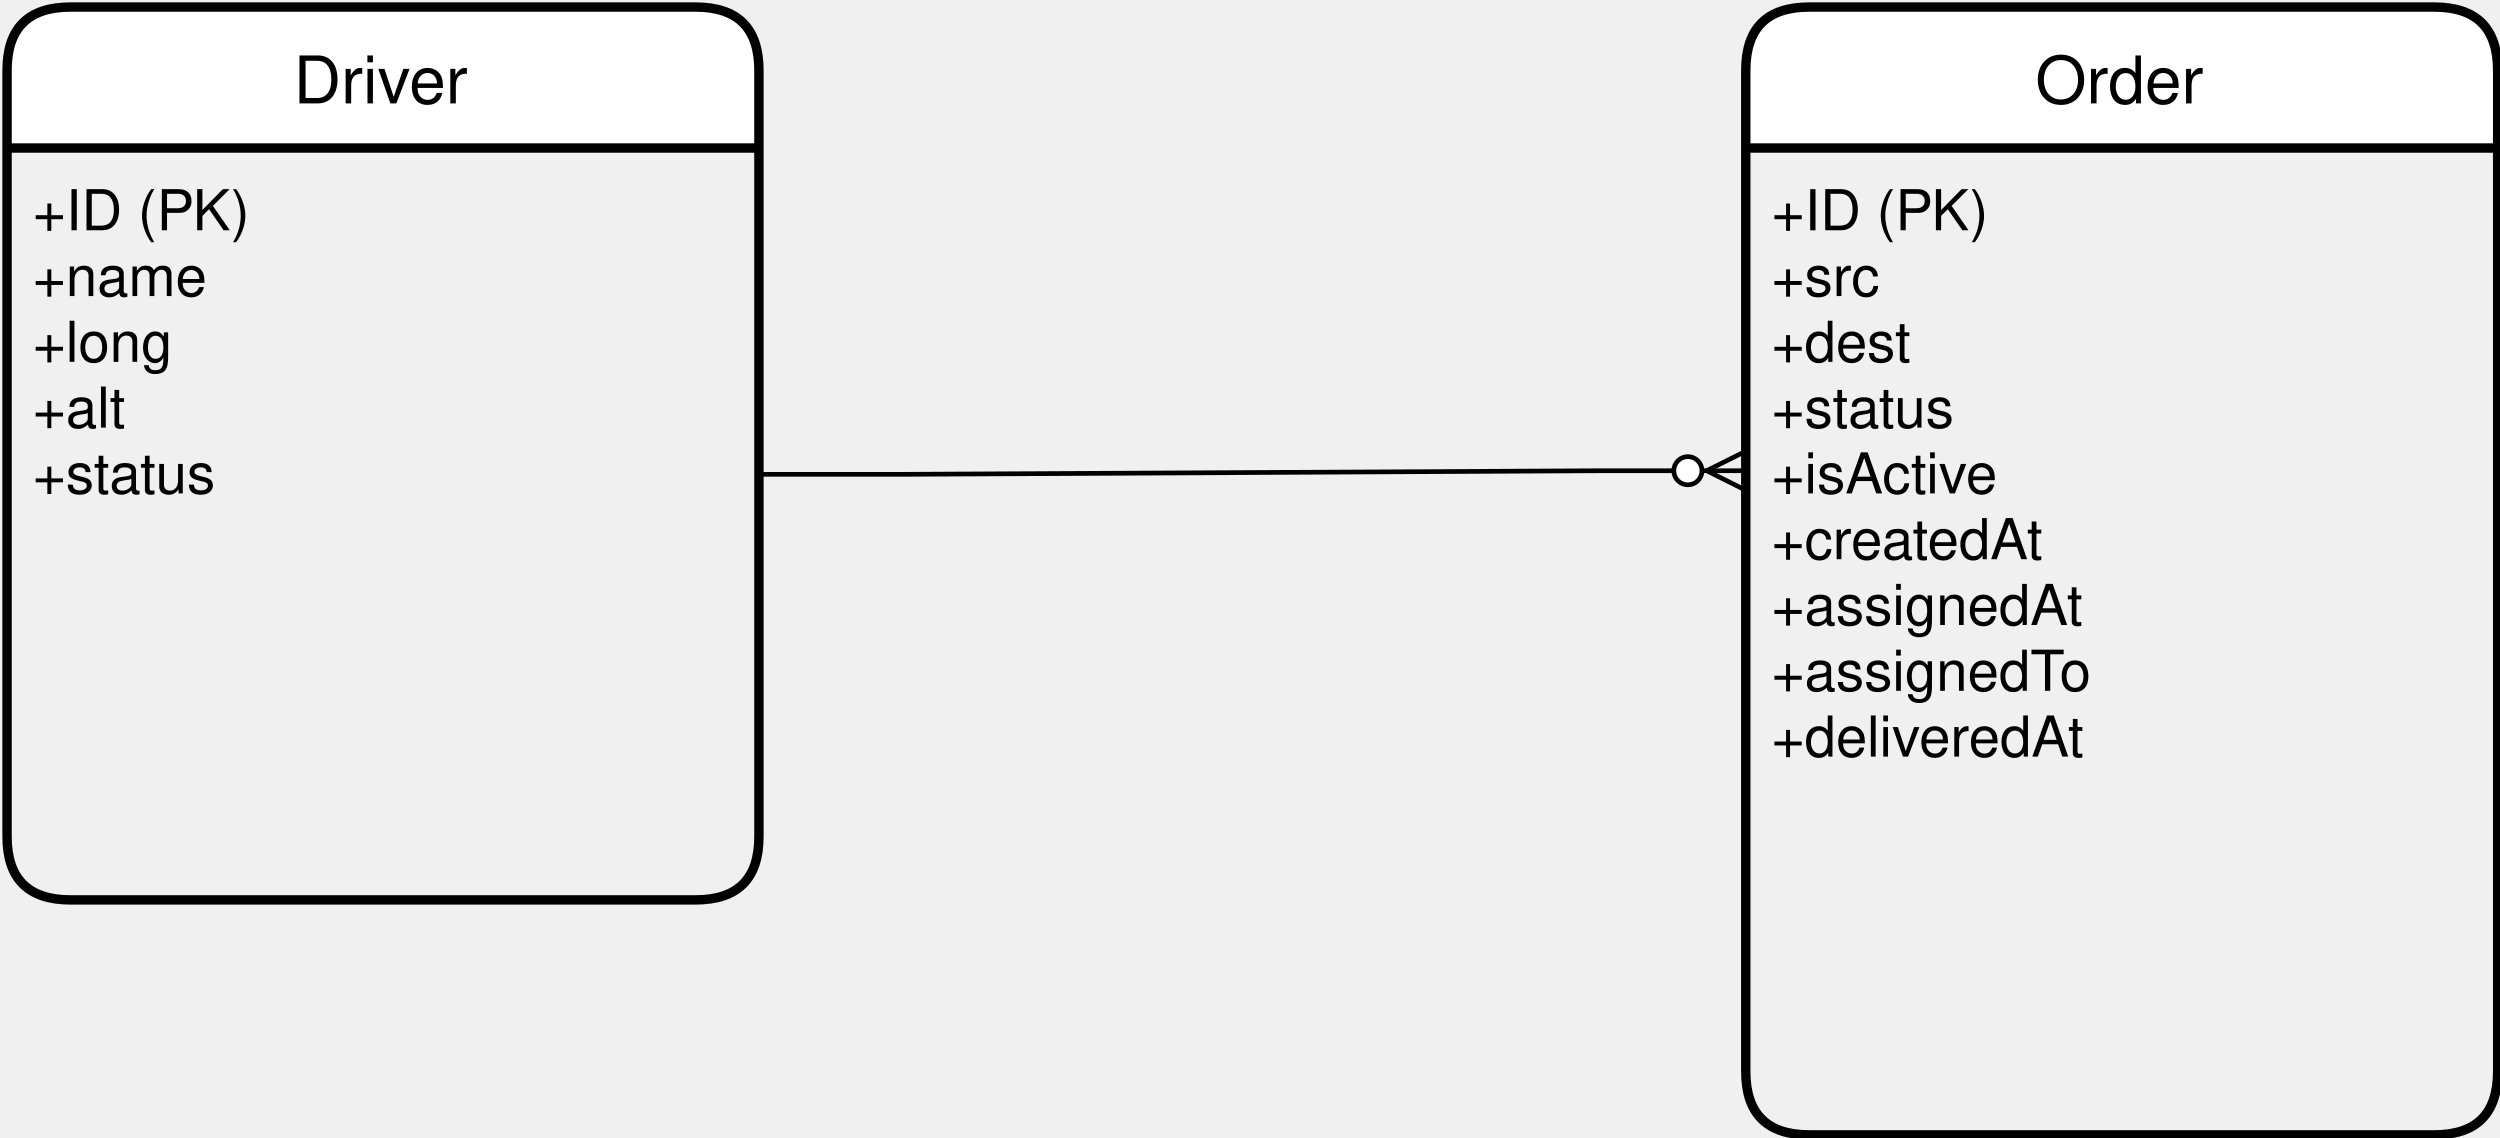
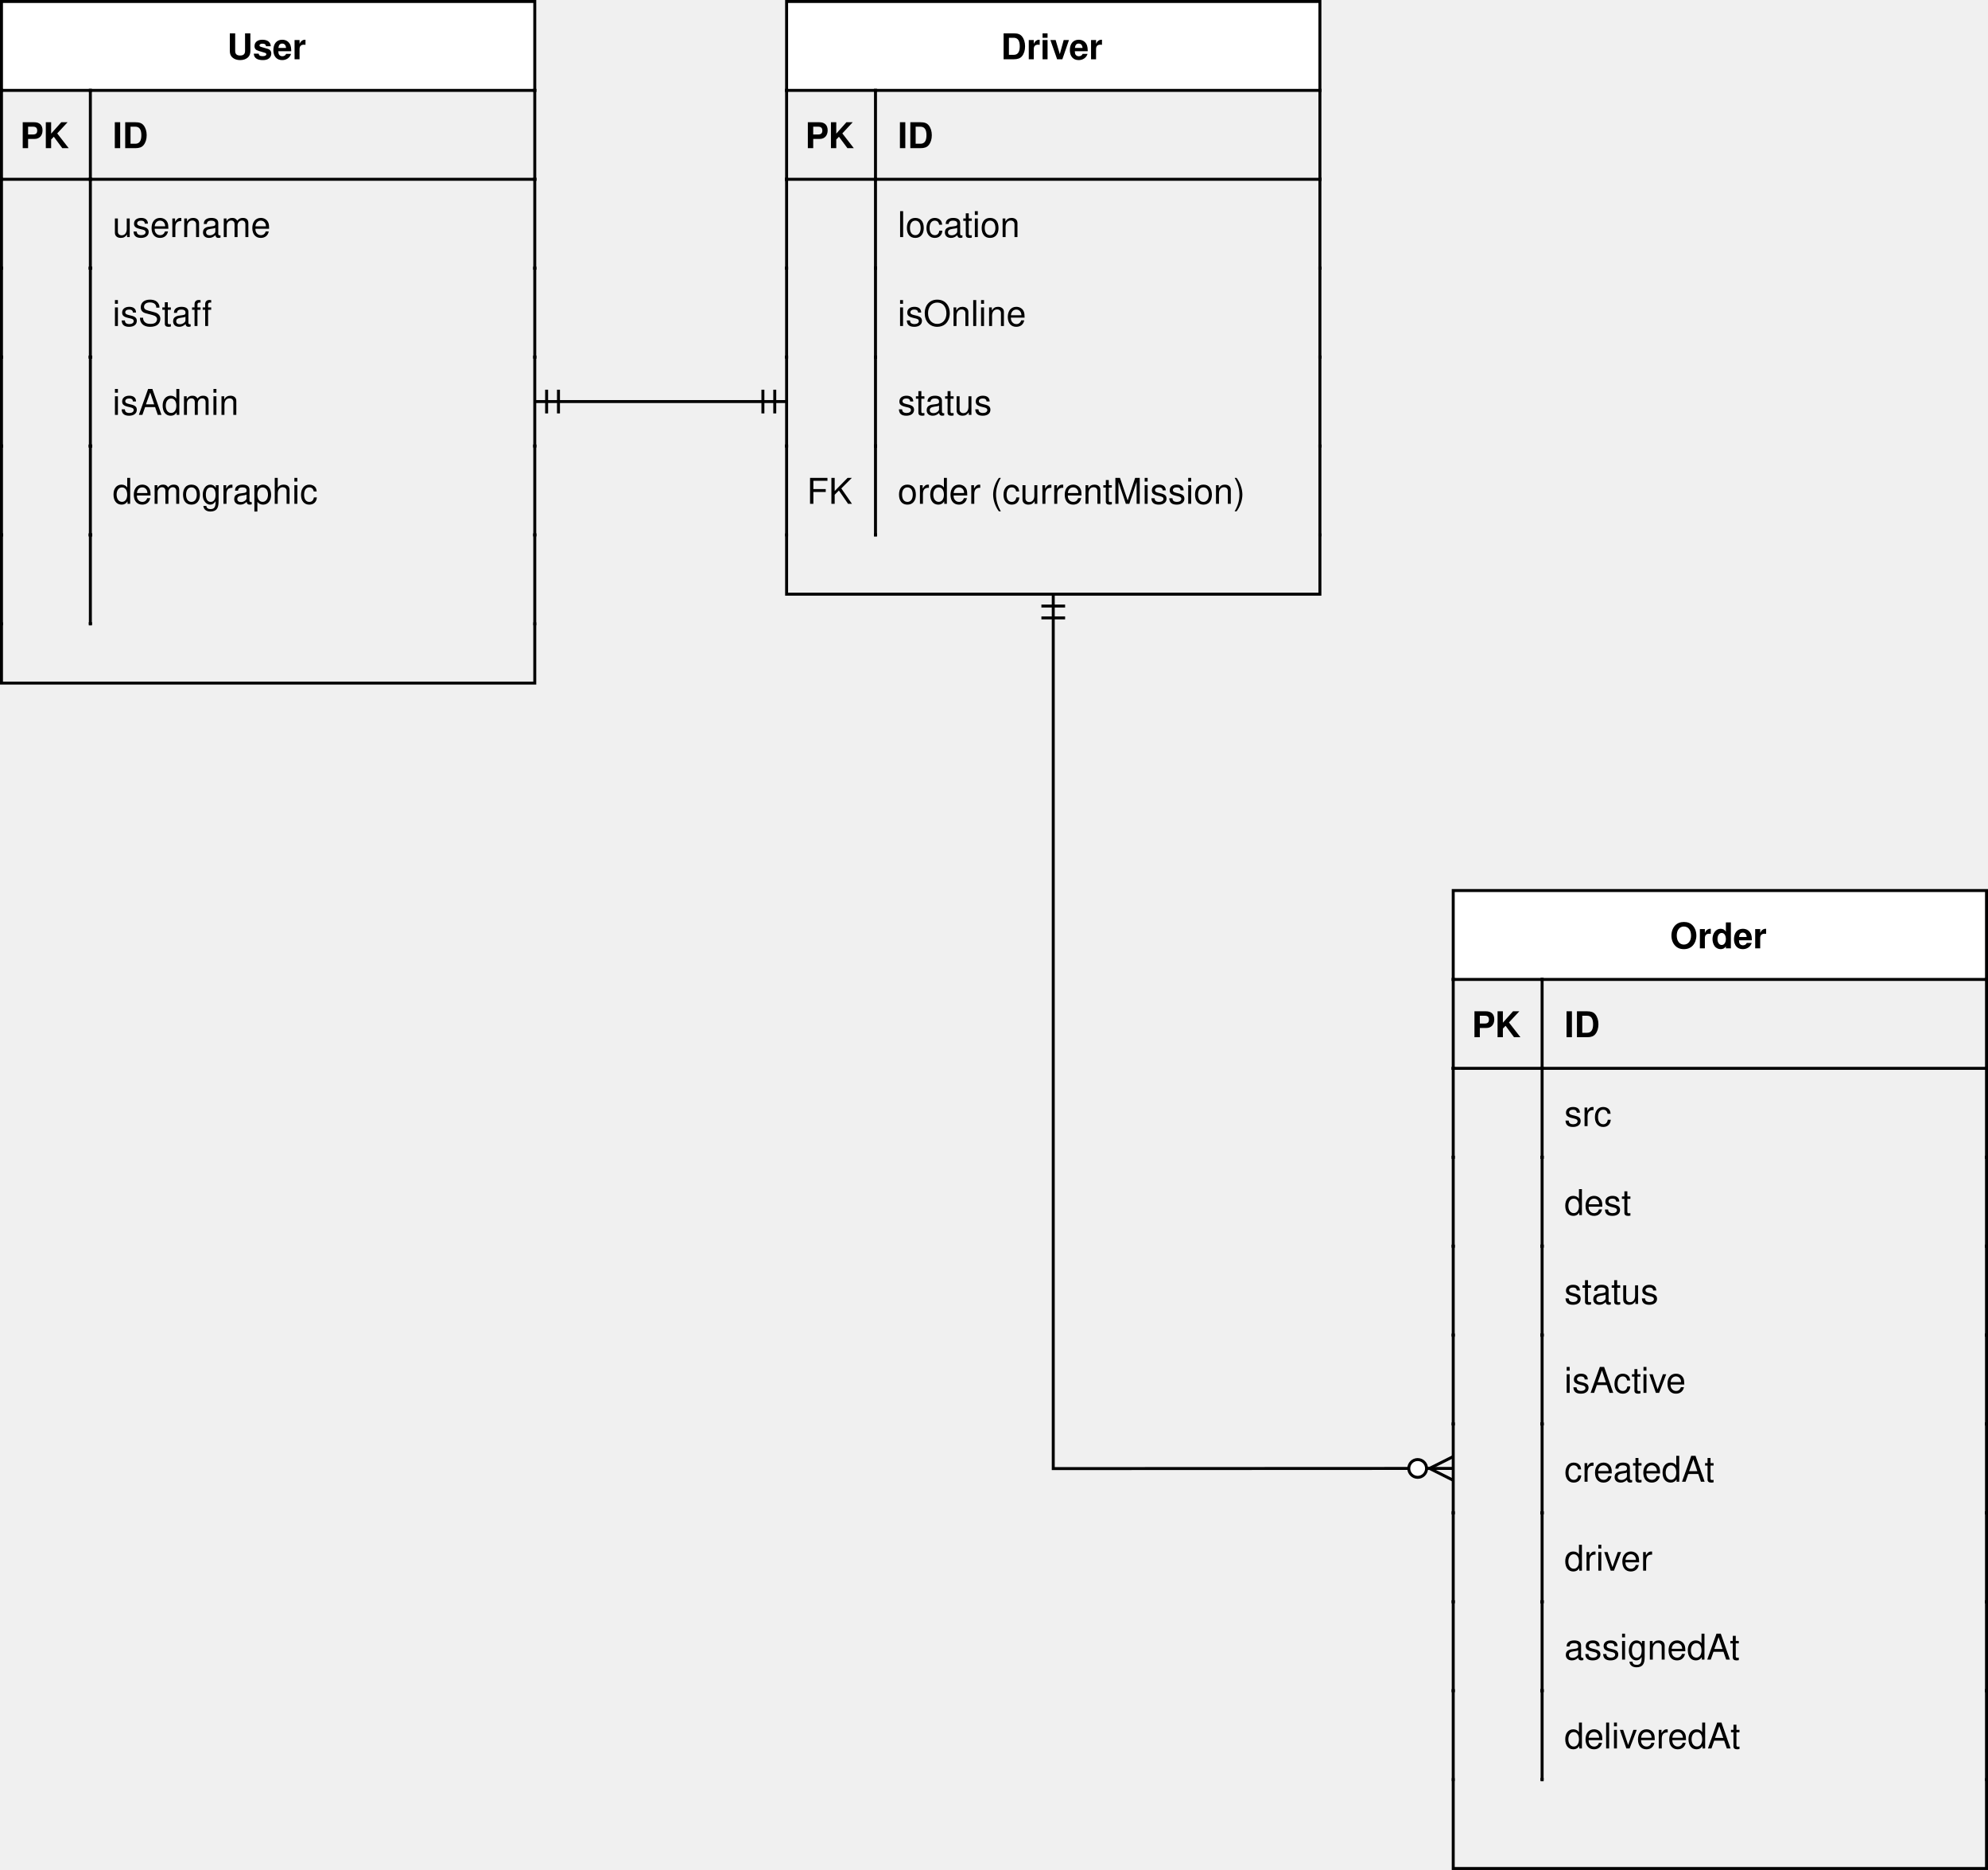
- <svg xmlns="http://www.w3.org/2000/svg" version="1.1" width="532px" height="242px" viewBox="-0.5 -0.5 532 242" content="&lt;mxfile host=&quot;Electron&quot; modified=&quot;2022-08-27T02:52:14.203Z&quot; agent=&quot;5.0 (Windows NT 10.0; Win64; x64) AppleWebKit/537.36 (KHTML, like Gecko) draw.io/19.0.3 Chrome/102.0.5.63 Electron/19.0.3 Safari/537.36&quot; etag=&quot;SdLOx-t2kFdHj13WJECl&quot; version=&quot;19.0.3&quot; type=&quot;device&quot;&gt;&lt;diagram id=&quot;R2lEEEUBdFMjLlhIrx00&quot; name=&quot;Page-1&quot;&gt;7VjbbtswDP0aA9tDCsd2mvYx13VYggVrscujZiu2UFnKJKVJ+vWjbMm27Ka3tdiwDSgQ85ikJPKQouuFk3z/TqBNtuQJpl7gJ3svnHpB0B9EEfxo5FAi0cAvgVSQxCjVwCW5xQa0aluSYOkoKs6pIhsXjDljOFYOhoTgO1dtzam76galuANcxoh20S8kUVmJntlTaPwCkzSzK/d98yZHVtkAMkMJ3zkQ3qs5Z8pscYVFjhhmCt4skbjGwhvMMqX0SUdeMIe/tdY+STlPKUYbIk9ingMcS1CZr1FOqA5zw9HYOILlwpkXTgTnqnzK9xNMda5sGso9zY+8reIgtN9HGEx6N4fFta/YxS78rJbLdDX83jNebhDdmvia2KiDDThOIP5GhKWIOnzCFCnC2ax+M8YsGensgtLs0y0W/IovEYPDj6VCQtXvODPqcwLbC6d9q2JkH+Tu0cw+Jd+KGN9znsCwW2+6YWki8g7zHCtxAIVdzZ2KIVmTNxYUxWFvXPYhw5C0clitseKkIIwpuDAyfky5DS3VrIvySMaqmb62o3PXUT8YuI4ghilWHUfw0Dh4DRXseApTgr+MKuEfxpTIbyX47JlMGbYchYNXY8q3i8+L7YeLq9kyZ+/HEn2R/o9edNZhylRAXESHL3JHcoqKLMcZockCHfhWhxWyHF9baZxxQW6h0SKHBOZqCn1H41JbGm4IvmUJToyRbtXGph9Z2ezFL5wKfl3dKYG2xxL0V5ZbfgUtkFR2K/YS0W8TJLNiPS0gSlIGzzFYw9ktVSEOCu8djnTY2yWhMegNW+3k1KS2SdLTu0h67h/no0OAJ2f7/I6+MH4Pv/6b1Ye3XnDqBWG/LNUxQzl2EcpZ6iKIKheAbKut7JDHxpfitarSN+GUQ6ynrOwda2gULUhuUExYuiisplGLGDrtOkMEBo6RWUDxjc08+l7RRXDYVkOGJFpOPCrR95RON/22kv1HZvv0tbJtx6xGtj+K5H9pv0Bph8PnlXYQvVqy75oOj5W2FLELwFfCkUJuYkSO4uLSdNBYYKRwMmo5QFJC4I/jV7y9BarvndLgH2gfZXX+cvuovvVenlHDlxoi21HPVG5byPH50h0l6x6iE4D3RH21HuD5m8ZPojAy8nTfUJweGgJ83REIj24EJcYgVNpVzz/x/cAipcMwGFqg9lhIh6bU9nnnrPrg3HvvhV1OgQ+W/+8biHuDwO2IwfCZE3Evannqtz09eyQGsf6EL9Xr/7uEs58=&lt;/diagram&gt;&lt;/mxfile&gt;">
-   <defs />
+ <svg xmlns="http://www.w3.org/2000/svg" version="1.1" width="671px" height="631px" viewBox="-0.5 -0.5 671 631" content="&lt;mxfile host=&quot;Electron&quot; modified=&quot;2022-08-28T02:35:19.598Z&quot; agent=&quot;5.0 (Windows NT 10.0; Win64; x64) AppleWebKit/537.36 (KHTML, like Gecko) draw.io/19.0.3 Chrome/102.0.5.63 Electron/19.0.3 Safari/537.36&quot; etag=&quot;SYCkyQAQ1Tc17FhnDxTc&quot; version=&quot;19.0.3&quot; type=&quot;device&quot;&gt;&lt;diagram id=&quot;R2lEEEUBdFMjLlhIrx00&quot; name=&quot;Page-1&quot;&gt;7V1Rc9o4EP41zNw9NAM2BucxkKTtXHJNk960feqoWICuwmJkkUB/fSVbwgaZ1KZgg6UZZmKtZVne/fytvNIqLXc4W76lYD69JwHELacdLFvudctxOm2nw/8IySqR9HpOIphQFMhKqeAJ/YTqSildoABGGxUZIZih+aZwRMIQjtiGDFBKXjarjQnevOscTKAmeBoBrEs/o4BNE6nvtVP5O4gmU3XnTluemQFVWQqiKQjIy4YILtktCZns4gOkMxDCkPEz94D+gLTl3UwZE0961XJu+W8sal9MCJlgCOYouhiRGRePIl7ldgxmCAs1ZxoayIb47dybljukhLDkaLYcQixspcyQ9Ol2x9m1Hqhot8AFg3cfp+1v9OPdZ/bvCr4fPjnP3TeebOYZ4IVU8H9R0j2uILZSWue6motDBr4L0SBigDIJDrfNBdzcDKCQX+ped+IyxmAeobh6IpkiHNyBFVkw1ZAqDcZoCYPHBBuiLofJHW9MFEXjQstPsjPiNMBoEvLjEX90cccBhRHvyx2ImKyhK0c9KKQMLjMiqay3kMwgoyteRZ7tS0yo90QWX1LQdXwpm2YA57hSCCSKJuuWU+PwA2mfMrZyNFu9bqdHge7BlFD0U1gHS21mbReXX9AMc3i+gyDYEg1ITBOxDRDGQ4KJMHBIQqjZWFQKKJl/AnQCmRTMCZKvkzfgP66aYfvCa3m8r0Ne7qRl/hPVKRuSMGKUY0m0AblJX6Aw64CRuWwUw7Fqn0rFi+PvhDH+9u0CwOv4/z0sJA7cgjg4HgxcDQYP/+wEAtcAQwA/cioG4QQnZouZGaRmy7FtrrbXGt5W/fYLSrg+xzgm1ykKAhiWsIhT2CIZE7glLSAbS9VSujWAOfWEgPF3ZBEGkWbWdT//wNJdzdLvr2u2tKLepO4gmoMRCid3yZW9LSh4lUFhufvl9A4KjULNVYENzzqDQs6gfUxnUHRQcDxn0CsOg2oIAgZItfennsArbI7Ge4K+ZuZFJG46g6fuD6oBgHn871v+r5//L2vn/8sG879f2BxN5381zsiYGUVPDIzHTab/4vY3jv57etzO0n/l9N9x6uZ/FbxvIv/3ituj8fyvx/xQdBXMUNhg/i9hf+P4v68PCCz/V8//Xt383y8xDjg3/l9j3PJ/X3fzAZyRiZjiR6MG+4ASGDDOB/T0oKD1AdX7AL9uH9ArEQo8Nx+wxrj1Ab2TC/UddfBf3PDGEX9fn/u9pujZLtuK7eFK7ZRdt9U+2hi9xByt0X66xLqtfvGpwVNZt9XXh2tNWre1Rrn11H19QGbUuq0SUDDPd5cYxRntDEp8tJV3BrWv21I3O53B/AHjdpeFzdF0T+Dr4VlMRoAh0uSJmxIAMI7/fT2Sa/m/cv6vfd2Wr0/oNob/1xC3/O/rGRwo+hBiFDZ53W4JAJjH/zZv4wT4v/6FW36DEzd8m7ixVoUe9ONvLltETaZ/m7axWzc2beMU6L/2dVu+Hga8rXsy4IAOwGZuKFWoL82MoQkNxFRt+6/RggpF3qMoQiT8u8kuwaZy7EZIgS8CGEygmpzhmkZs9QhxHEa8Sc8kUziJT+g4wmuwGZYvMwyDK7H5Di/ePM5AGHyIERK7kbwTVDwuVK4ELhH7olrix1+F/MKTpetlptq18jW8m3T1JVvIXCWK6WVxSV2nI0rGUCOyoCP4iiLVenGmnNfvBihCq0XJab2NUBYtayGNrfEMNzr8CiQfhEtNwe4oKEr/tN57RjWRPLu8KoWg1pC71VBnu6FEN1pDe2D59lP0dXnZ/+78/yP0pw/fXujj9I0e7v6QkN1rQ5zWuaxL0dgrB6c7Cc3rbZrGLTwHdYhBSK61bCi67LqU3yBg9ztxEstScrt31rsJ7WMPp/ED0dzHbvZeQgcEQpMHoLl6sBHpsiGJw7uBKhek5HbvfMPR+xjDM9MH5ASj6Rlnjx3Q8saRvo1D10/6Va5Cye3eyWUUHZX0fTNJX23cvZE7HDGzaH+H7Y2j/Y7dN6h+3q909Ul+/0qE/hrA/J3mTz7mP7ce3Dv31SeHNL957K8HAS37V87+VS4+ye9fiYhfE9i/ayj76zE9FF2N4nlqs/h/BwDM43+7Y9AJ8H+VGwbl9+98Nwzayxx9Q/lfD++NKOS3DK4Mi/7sQoBxDsC1Yf/6HcD6XynWt+bHrMC/a2jkv5sT+X99n7BGsv8u8xvH/l0b/D8B9u/Wzf5ds4L/XUOD/109+A+iiDOveeP/XRAwzwPYCYAT8AD92j2AWRMAXUMnALr6BEAAsfgAMNAF2DkAqYgCIaBsuimn0ymZkBDgfVJNf0JKPpF7EK6U1yiQbbpn5qjKUk0zU7+20pzV/CzV5NG3EkH3Sz9V2xBk00/3jUcfNdvUU/5HpaA5Wygsmm3a3UppPFy2KS9SQli2uvhXJ/eE8xcX/gI=&lt;/diagram&gt;&lt;/mxfile&gt;">
+   <defs>
+     <clipPath id="mx-clip-0-30-30-30-0">
+       <rect x="0" y="30" width="30" height="30" />
+     </clipPath>
+     <clipPath id="mx-clip-36-30-144-30-0">
+       <rect x="36" y="30" width="144" height="30" />
+     </clipPath>
+     <clipPath id="mx-clip-36-60-144-30-0">
+       <rect x="36" y="60" width="144" height="30" />
+     </clipPath>
+     <clipPath id="mx-clip-36-90-144-30-0">
+       <rect x="36" y="90" width="144" height="30" />
+     </clipPath>
+     <clipPath id="mx-clip-36-120-144-30-0">
+       <rect x="36" y="120" width="144" height="30" />
+     </clipPath>
+     <clipPath id="mx-clip-36-150-144-30-0">
+       <rect x="36" y="150" width="144" height="30" />
+     </clipPath>
+     <clipPath id="mx-clip-265-30-30-30-0">
+       <rect x="265" y="30" width="30" height="30" />
+     </clipPath>
+     <clipPath id="mx-clip-301-30-144-30-0">
+       <rect x="301" y="30" width="144" height="30" />
+     </clipPath>
+     <clipPath id="mx-clip-301-60-144-30-0">
+       <rect x="301" y="60" width="144" height="30" />
+     </clipPath>
+     <clipPath id="mx-clip-301-90-144-30-0">
+       <rect x="301" y="90" width="144" height="30" />
+     </clipPath>
+     <clipPath id="mx-clip-301-120-144-30-0">
+       <rect x="301" y="120" width="144" height="30" />
+     </clipPath>
+     <clipPath id="mx-clip-265-150-30-30-0">
+       <rect x="265" y="150" width="30" height="30" />
+     </clipPath>
+     <clipPath id="mx-clip-301-150-144-30-0">
+       <rect x="301" y="150" width="144" height="30" />
+     </clipPath>
+     <clipPath id="mx-clip-490-330-30-30-0">
+       <rect x="490" y="330" width="30" height="30" />
+     </clipPath>
+     <clipPath id="mx-clip-526-330-144-30-0">
+       <rect x="526" y="330" width="144" height="30" />
+     </clipPath>
+     <clipPath id="mx-clip-526-360-144-30-0">
+       <rect x="526" y="360" width="144" height="30" />
+     </clipPath>
+     <clipPath id="mx-clip-526-390-144-30-0">
+       <rect x="526" y="390" width="144" height="30" />
+     </clipPath>
+     <clipPath id="mx-clip-526-420-144-30-0">
+       <rect x="526" y="420" width="144" height="30" />
+     </clipPath>
+     <clipPath id="mx-clip-526-450-144-30-0">
+       <rect x="526" y="450" width="144" height="30" />
+     </clipPath>
+     <clipPath id="mx-clip-526-480-144-30-0">
+       <rect x="526" y="480" width="144" height="30" />
+     </clipPath>
+     <clipPath id="mx-clip-526-510-144-30-0">
+       <rect x="526" y="510" width="144" height="30" />
+     </clipPath>
+     <clipPath id="mx-clip-526-540-144-30-0">
+       <rect x="526" y="540" width="144" height="30" />
+     </clipPath>
+     <clipPath id="mx-clip-526-570-144-30-0">
+       <rect x="526" y="570" width="144" height="30" />
+     </clipPath>
+   </defs>
  <g>
-     <path d="M 161 31 L 161 14.5 Q 161 1 147.5 1 L 14.5 1 Q 1 1 1 14.5 L 1 31" fill="rgb(255, 255, 255)" stroke="rgb(0, 0, 0)" stroke-width="2" stroke-miterlimit="10" pointer-events="all" />
-     <path d="M 1 31 L 1 177.5 Q 1 191 14.5 191 L 147.5 191 Q 161 191 161 177.5 L 161 31" fill="none" stroke="rgb(0, 0, 0)" stroke-width="2" stroke-miterlimit="10" pointer-events="none" />
-     <path d="M 1 31 L 161 31" fill="none" stroke="rgb(0, 0, 0)" stroke-width="2" stroke-miterlimit="10" pointer-events="none" />
-     <g fill="rgb(0, 0, 0)" font-family="Helvetica" pointer-events="none" text-anchor="middle" font-size="14px">
-       <text x="80.5" y="21.5">Driver</text>
-     </g>
-     <g fill="rgb(0, 0, 0)" font-family="Helvetica" pointer-events="none" font-size="12px">
-       <text x="6.5" y="48.5">+ID (PK)</text>
-       <text x="6.5" y="62.5">+name</text>
-       <text x="6.5" y="76.5">+long</text>
-       <text x="6.5" y="90.5">+alt</text>
-       <text x="6.5" y="104.5">+status</text>
-     </g>
-     <path d="M 531 31 L 531 14.5 Q 531 1 517.5 1 L 384.5 1 Q 371 1 371 14.5 L 371 31" fill="rgb(255, 255, 255)" stroke="rgb(0, 0, 0)" stroke-width="2" stroke-miterlimit="10" pointer-events="none" />
-     <path d="M 371 31 L 371 227.5 Q 371 241 384.5 241 L 517.5 241 Q 531 241 531 227.5 L 531 31" fill="none" stroke="rgb(0, 0, 0)" stroke-width="2" stroke-miterlimit="10" pointer-events="none" />
-     <path d="M 371 31 L 531 31" fill="none" stroke="rgb(0, 0, 0)" stroke-width="2" stroke-miterlimit="10" pointer-events="none" />
-     <g fill="rgb(0, 0, 0)" font-family="Helvetica" pointer-events="none" text-anchor="middle" font-size="14px">
-       <text x="450.5" y="21.5">Order</text>
-     </g>
-     <g fill="rgb(0, 0, 0)" font-family="Helvetica" pointer-events="none" font-size="12px">
-       <text x="376.5" y="48.5">+ID (PK)</text>
-       <text x="376.5" y="62.5">+src</text>
-       <text x="376.5" y="76.5">+dest</text>
-       <text x="376.5" y="90.5">+status</text>
-       <text x="376.5" y="104.5">+isActive</text>
-       <text x="376.5" y="118.5">+createdAt</text>
-       <text x="376.5" y="132.5">+assignedAt</text>
-       <text x="376.5" y="146.5">+assignedTo</text>
-       <text x="376.5" y="160.5">+deliveredAt</text>
-     </g>
-     <path d="M 161 100.44 L 191 100.44 L 340.68 99.67 L 370.68 99.67" fill="none" stroke="rgb(0, 0, 0)" stroke-miterlimit="10" pointer-events="none" />
-     <ellipse cx="358.68" cy="99.67" rx="3" ry="3" fill="#ffffff" stroke="rgb(0, 0, 0)" pointer-events="none" />
-     <path d="M 370.68 95.67 L 362.68 99.67 L 370.68 103.67" fill="none" stroke="rgb(0, 0, 0)" stroke-miterlimit="10" pointer-events="none" />
+     <path d="M 0 30 L 0 0 L 180 0 L 180 30" fill="rgb(255, 255, 255)" stroke="rgb(0, 0, 0)" stroke-miterlimit="10" pointer-events="all" />
+     <path d="M 0 30 L 0 230 L 180 230 L 180 30" fill="none" stroke="rgb(0, 0, 0)" stroke-miterlimit="10" pointer-events="none" />
+     <path d="M 0 30 L 180 30" fill="none" stroke="rgb(0, 0, 0)" stroke-miterlimit="10" pointer-events="none" />
+     <path d="M 30 30 L 30 60 L 30 90 L 30 120 L 30 150 L 30 180 L 30 210" fill="none" stroke="rgb(0, 0, 0)" stroke-miterlimit="10" pointer-events="none" />
+     <g fill="rgb(0, 0, 0)" font-family="Helvetica" font-weight="bold" pointer-events="none" text-anchor="middle" font-size="12px">
+       <text x="89.5" y="19.5">User</text>
+     </g>
+     <path d="M 0 30 M 180 30 M 180 60 L 0 60" fill="none" stroke="rgb(0, 0, 0)" stroke-linecap="square" stroke-miterlimit="10" pointer-events="none" />
+     <path d="M 0 30 M 30 30 M 30 60 M 0 60" fill="none" stroke="rgb(0, 0, 0)" stroke-linecap="square" stroke-miterlimit="10" pointer-events="none" />
+     <g fill="rgb(0, 0, 0)" font-family="Helvetica" font-weight="bold" pointer-events="none" clip-path="url(#mx-clip-0-30-30-30-0)" text-anchor="middle" font-size="12px">
+       <text x="14.5" y="49.5">PK</text>
+     </g>
+     <path d="M 30 30 M 180 30 M 180 60 M 30 60" fill="none" stroke="rgb(0, 0, 0)" stroke-linecap="square" stroke-miterlimit="10" pointer-events="none" />
+     <g fill="rgb(0, 0, 0)" font-family="Helvetica" font-weight="bold" text-decoration="underline" pointer-events="none" clip-path="url(#mx-clip-36-30-144-30-0)" font-size="12px">
+       <text x="37.5" y="49.5">ID</text>
+     </g>
+     <path d="M 0 60 M 30 60 M 30 90 M 0 90" fill="none" stroke="rgb(0, 0, 0)" stroke-linecap="square" stroke-miterlimit="10" pointer-events="none" />
+     <path d="M 30 60 M 180 60 M 180 90 M 30 90" fill="none" stroke="rgb(0, 0, 0)" stroke-linecap="square" stroke-miterlimit="10" pointer-events="none" />
+     <g fill="rgb(0, 0, 0)" font-family="Helvetica" pointer-events="none" clip-path="url(#mx-clip-36-60-144-30-0)" font-size="12px">
+       <text x="37.5" y="79.5">username</text>
+     </g>
+     <path d="M 0 90 M 30 90 M 30 120 M 0 120" fill="none" stroke="rgb(0, 0, 0)" stroke-linecap="square" stroke-miterlimit="10" pointer-events="none" />
+     <path d="M 30 90 M 180 90 M 180 120 M 30 120" fill="none" stroke="rgb(0, 0, 0)" stroke-linecap="square" stroke-miterlimit="10" pointer-events="none" />
+     <g fill="rgb(0, 0, 0)" font-family="Helvetica" pointer-events="none" clip-path="url(#mx-clip-36-90-144-30-0)" font-size="12px">
+       <text x="37.5" y="109.5">isStaff</text>
+     </g>
+     <path d="M 0 120 M 30 120 M 30 150 M 0 150" fill="none" stroke="rgb(0, 0, 0)" stroke-linecap="square" stroke-miterlimit="10" pointer-events="none" />
+     <path d="M 30 120 M 180 120 M 180 150 M 30 150" fill="none" stroke="rgb(0, 0, 0)" stroke-linecap="square" stroke-miterlimit="10" pointer-events="none" />
+     <g fill="rgb(0, 0, 0)" font-family="Helvetica" pointer-events="none" clip-path="url(#mx-clip-36-120-144-30-0)" font-size="12px">
+       <text x="37.5" y="139.5">isAdmin</text>
+     </g>
+     <path d="M 0 150 M 30 150 M 30 180 M 0 180" fill="none" stroke="rgb(0, 0, 0)" stroke-linecap="square" stroke-miterlimit="10" pointer-events="none" />
+     <path d="M 30 150 M 180 150 M 180 180 M 30 180" fill="none" stroke="rgb(0, 0, 0)" stroke-linecap="square" stroke-miterlimit="10" pointer-events="none" />
+     <g fill="rgb(0, 0, 0)" font-family="Helvetica" pointer-events="none" clip-path="url(#mx-clip-36-150-144-30-0)" font-size="12px">
+       <text x="37.5" y="169.5">demographic</text>
+     </g>
+     <path d="M 0 180 M 30 180 M 30 210 M 0 210" fill="none" stroke="rgb(0, 0, 0)" stroke-linecap="square" stroke-miterlimit="10" pointer-events="none" />
+     <path d="M 30 180 M 180 180 M 180 210 M 30 210" fill="none" stroke="rgb(0, 0, 0)" stroke-linecap="square" stroke-miterlimit="10" pointer-events="none" />
+     <path d="M 265 30 L 265 0 L 445 0 L 445 30" fill="rgb(255, 255, 255)" stroke="rgb(0, 0, 0)" stroke-miterlimit="10" pointer-events="none" />
+     <path d="M 265 30 L 265 200 L 445 200 L 445 30" fill="none" stroke="rgb(0, 0, 0)" stroke-miterlimit="10" pointer-events="none" />
+     <path d="M 265 30 L 445 30" fill="none" stroke="rgb(0, 0, 0)" stroke-miterlimit="10" pointer-events="none" />
+     <path d="M 295 30 L 295 60 L 295 90 L 295 120 L 295 150 L 295 180" fill="none" stroke="rgb(0, 0, 0)" stroke-miterlimit="10" pointer-events="none" />
+     <g fill="rgb(0, 0, 0)" font-family="Helvetica" font-weight="bold" pointer-events="none" text-anchor="middle" font-size="12px">
+       <text x="354.5" y="19.5">Driver</text>
+     </g>
+     <path d="M 265 30 M 445 30 M 445 60 L 265 60" fill="none" stroke="rgb(0, 0, 0)" stroke-linecap="square" stroke-miterlimit="10" pointer-events="none" />
+     <path d="M 265 30 M 295 30 M 295 60 M 265 60" fill="none" stroke="rgb(0, 0, 0)" stroke-linecap="square" stroke-miterlimit="10" pointer-events="none" />
+     <g fill="rgb(0, 0, 0)" font-family="Helvetica" font-weight="bold" pointer-events="none" clip-path="url(#mx-clip-265-30-30-30-0)" text-anchor="middle" font-size="12px">
+       <text x="279.5" y="49.5">PK</text>
+     </g>
+     <path d="M 295 30 M 445 30 M 445 60 M 295 60" fill="none" stroke="rgb(0, 0, 0)" stroke-linecap="square" stroke-miterlimit="10" pointer-events="none" />
+     <g fill="rgb(0, 0, 0)" font-family="Helvetica" font-weight="bold" text-decoration="underline" pointer-events="none" clip-path="url(#mx-clip-301-30-144-30-0)" font-size="12px">
+       <text x="302.5" y="49.5">ID</text>
+     </g>
+     <path d="M 265 60 M 295 60 M 295 90 M 265 90" fill="none" stroke="rgb(0, 0, 0)" stroke-linecap="square" stroke-miterlimit="10" pointer-events="none" />
+     <path d="M 295 60 M 445 60 M 445 90 M 295 90" fill="none" stroke="rgb(0, 0, 0)" stroke-linecap="square" stroke-miterlimit="10" pointer-events="none" />
+     <g fill="rgb(0, 0, 0)" font-family="Helvetica" pointer-events="none" clip-path="url(#mx-clip-301-60-144-30-0)" font-size="12px">
+       <text x="302.5" y="79.5">location</text>
+     </g>
+     <path d="M 265 90 M 295 90 M 295 120 M 265 120" fill="none" stroke="rgb(0, 0, 0)" stroke-linecap="square" stroke-miterlimit="10" pointer-events="none" />
+     <path d="M 295 90 M 445 90 M 445 120 M 295 120" fill="none" stroke="rgb(0, 0, 0)" stroke-linecap="square" stroke-miterlimit="10" pointer-events="none" />
+     <g fill="rgb(0, 0, 0)" font-family="Helvetica" pointer-events="none" clip-path="url(#mx-clip-301-90-144-30-0)" font-size="12px">
+       <text x="302.5" y="109.5">isOnline</text>
+     </g>
+     <path d="M 265 120 M 295 120 M 295 150 M 265 150" fill="none" stroke="rgb(0, 0, 0)" stroke-linecap="square" stroke-miterlimit="10" pointer-events="none" />
+     <path d="M 295 120 M 445 120 M 445 150 M 295 150" fill="none" stroke="rgb(0, 0, 0)" stroke-linecap="square" stroke-miterlimit="10" pointer-events="none" />
+     <g fill="rgb(0, 0, 0)" font-family="Helvetica" pointer-events="none" clip-path="url(#mx-clip-301-120-144-30-0)" font-size="12px">
+       <text x="302.5" y="139.5">status</text>
+     </g>
+     <path d="M 265 150 M 295 150 M 295 180 M 265 180" fill="none" stroke="rgb(0, 0, 0)" stroke-linecap="square" stroke-miterlimit="10" pointer-events="none" />
+     <g fill="rgb(0, 0, 0)" font-family="Helvetica" pointer-events="none" clip-path="url(#mx-clip-265-150-30-30-0)" text-anchor="middle" font-size="12px">
+       <text x="279.5" y="169.5">FK</text>
+     </g>
+     <path d="M 295 150 M 445 150 M 445 180 M 295 180" fill="none" stroke="rgb(0, 0, 0)" stroke-linecap="square" stroke-miterlimit="10" pointer-events="none" />
+     <g fill="rgb(0, 0, 0)" font-family="Helvetica" pointer-events="none" clip-path="url(#mx-clip-301-150-144-30-0)" font-size="12px">
+       <text x="302.5" y="169.5">order (currentMission)</text>
+     </g>
+     <path d="M 180 135 L 210 135 L 235 135 L 265 135" fill="none" stroke="rgb(0, 0, 0)" stroke-miterlimit="10" pointer-events="none" />
+     <path d="M 184 131 L 184 139 M 188 131 L 188 139" fill="none" stroke="rgb(0, 0, 0)" stroke-miterlimit="10" pointer-events="none" />
+     <path d="M 261 139 L 261 131 M 257 139 L 257 131" fill="none" stroke="rgb(0, 0, 0)" stroke-miterlimit="10" pointer-events="none" />
+     <path d="M 490 330 L 490 300 L 670 300 L 670 330" fill="rgb(255, 255, 255)" stroke="rgb(0, 0, 0)" stroke-miterlimit="10" pointer-events="none" />
+     <path d="M 490 330 L 490 630 L 670 630 L 670 330" fill="none" stroke="rgb(0, 0, 0)" stroke-miterlimit="10" pointer-events="none" />
+     <path d="M 490 330 L 670 330" fill="none" stroke="rgb(0, 0, 0)" stroke-miterlimit="10" pointer-events="none" />
+     <path d="M 520 330 L 520 360 L 520 390 L 520 420 L 520 450 L 520 480 L 520 510 L 520 540 L 520 570 L 520 600" fill="none" stroke="rgb(0, 0, 0)" stroke-miterlimit="10" pointer-events="none" />
+     <g fill="rgb(0, 0, 0)" font-family="Helvetica" font-weight="bold" pointer-events="none" text-anchor="middle" font-size="12px">
+       <text x="579.5" y="319.5">Order</text>
+     </g>
+     <path d="M 490 330 M 670 330 M 670 360 L 490 360" fill="none" stroke="rgb(0, 0, 0)" stroke-linecap="square" stroke-miterlimit="10" pointer-events="none" />
+     <path d="M 490 330 M 520 330 M 520 360 M 490 360" fill="none" stroke="rgb(0, 0, 0)" stroke-linecap="square" stroke-miterlimit="10" pointer-events="none" />
+     <g fill="rgb(0, 0, 0)" font-family="Helvetica" font-weight="bold" pointer-events="none" clip-path="url(#mx-clip-490-330-30-30-0)" text-anchor="middle" font-size="12px">
+       <text x="504.5" y="349.5">PK</text>
+     </g>
+     <path d="M 520 330 M 670 330 M 670 360 M 520 360" fill="none" stroke="rgb(0, 0, 0)" stroke-linecap="square" stroke-miterlimit="10" pointer-events="none" />
+     <g fill="rgb(0, 0, 0)" font-family="Helvetica" font-weight="bold" text-decoration="underline" pointer-events="none" clip-path="url(#mx-clip-526-330-144-30-0)" font-size="12px">
+       <text x="527.5" y="349.5">ID</text>
+     </g>
+     <path d="M 490 360 M 520 360 M 520 390 M 490 390" fill="none" stroke="rgb(0, 0, 0)" stroke-linecap="square" stroke-miterlimit="10" pointer-events="none" />
+     <path d="M 520 360 M 670 360 M 670 390 M 520 390" fill="none" stroke="rgb(0, 0, 0)" stroke-linecap="square" stroke-miterlimit="10" pointer-events="none" />
+     <g fill="rgb(0, 0, 0)" font-family="Helvetica" pointer-events="none" clip-path="url(#mx-clip-526-360-144-30-0)" font-size="12px">
+       <text x="527.5" y="379.5">src</text>
+     </g>
+     <path d="M 490 390 M 520 390 M 520 420 M 490 420" fill="none" stroke="rgb(0, 0, 0)" stroke-linecap="square" stroke-miterlimit="10" pointer-events="none" />
+     <path d="M 520 390 M 670 390 M 670 420 M 520 420" fill="none" stroke="rgb(0, 0, 0)" stroke-linecap="square" stroke-miterlimit="10" pointer-events="none" />
+     <g fill="rgb(0, 0, 0)" font-family="Helvetica" pointer-events="none" clip-path="url(#mx-clip-526-390-144-30-0)" font-size="12px">
+       <text x="527.5" y="409.5">dest</text>
+     </g>
+     <path d="M 490 420 M 520 420 M 520 450 M 490 450" fill="none" stroke="rgb(0, 0, 0)" stroke-linecap="square" stroke-miterlimit="10" pointer-events="none" />
+     <path d="M 520 420 M 670 420 M 670 450 M 520 450" fill="none" stroke="rgb(0, 0, 0)" stroke-linecap="square" stroke-miterlimit="10" pointer-events="none" />
+     <g fill="rgb(0, 0, 0)" font-family="Helvetica" pointer-events="none" clip-path="url(#mx-clip-526-420-144-30-0)" font-size="12px">
+       <text x="527.5" y="439.5">status</text>
+     </g>
+     <path d="M 490 450 M 520 450 M 520 480 M 490 480" fill="none" stroke="rgb(0, 0, 0)" stroke-linecap="square" stroke-miterlimit="10" pointer-events="none" />
+     <path d="M 520 450 M 670 450 M 670 480 M 520 480" fill="none" stroke="rgb(0, 0, 0)" stroke-linecap="square" stroke-miterlimit="10" pointer-events="none" />
+     <g fill="rgb(0, 0, 0)" font-family="Helvetica" pointer-events="none" clip-path="url(#mx-clip-526-450-144-30-0)" font-size="12px">
+       <text x="527.5" y="469.5">isActive</text>
+     </g>
+     <path d="M 490 480 M 520 480 M 520 510 M 490 510" fill="none" stroke="rgb(0, 0, 0)" stroke-linecap="square" stroke-miterlimit="10" pointer-events="none" />
+     <path d="M 520 480 M 670 480 M 670 510 M 520 510" fill="none" stroke="rgb(0, 0, 0)" stroke-linecap="square" stroke-miterlimit="10" pointer-events="none" />
+     <g fill="rgb(0, 0, 0)" font-family="Helvetica" pointer-events="none" clip-path="url(#mx-clip-526-480-144-30-0)" font-size="12px">
+       <text x="527.5" y="499.5">createdAt</text>
+     </g>
+     <path d="M 490 510 M 520 510 M 520 540 M 490 540" fill="none" stroke="rgb(0, 0, 0)" stroke-linecap="square" stroke-miterlimit="10" pointer-events="none" />
+     <path d="M 520 510 M 670 510 M 670 540 M 520 540" fill="none" stroke="rgb(0, 0, 0)" stroke-linecap="square" stroke-miterlimit="10" pointer-events="none" />
+     <g fill="rgb(0, 0, 0)" font-family="Helvetica" pointer-events="none" clip-path="url(#mx-clip-526-510-144-30-0)" font-size="12px">
+       <text x="527.5" y="529.5">driver</text>
+     </g>
+     <path d="M 490 540 M 520 540 M 520 570 M 490 570" fill="none" stroke="rgb(0, 0, 0)" stroke-linecap="square" stroke-miterlimit="10" pointer-events="none" />
+     <path d="M 520 540 M 670 540 M 670 570 M 520 570" fill="none" stroke="rgb(0, 0, 0)" stroke-linecap="square" stroke-miterlimit="10" pointer-events="none" />
+     <g fill="rgb(0, 0, 0)" font-family="Helvetica" pointer-events="none" clip-path="url(#mx-clip-526-540-144-30-0)" font-size="12px">
+       <text x="527.5" y="559.5">assignedAt</text>
+     </g>
+     <path d="M 490 570 M 520 570 M 520 600 M 490 600" fill="none" stroke="rgb(0, 0, 0)" stroke-linecap="square" stroke-miterlimit="10" pointer-events="none" />
+     <path d="M 520 570 M 670 570 M 670 600 M 520 600" fill="none" stroke="rgb(0, 0, 0)" stroke-linecap="square" stroke-miterlimit="10" pointer-events="none" />
+     <g fill="rgb(0, 0, 0)" font-family="Helvetica" pointer-events="none" clip-path="url(#mx-clip-526-570-144-30-0)" font-size="12px">
+       <text x="527.5" y="589.5">deliveredAt</text>
+     </g>
+     <path d="M 355 200 L 355 495.06 L 490 495" fill="none" stroke="rgb(0, 0, 0)" stroke-miterlimit="10" pointer-events="none" />
+     <path d="M 359 204 L 351 204 M 359 208 L 351 208" fill="none" stroke="rgb(0, 0, 0)" stroke-miterlimit="10" pointer-events="none" />
+     <ellipse cx="478" cy="495.01" rx="3" ry="3" fill="#ffffff" stroke="rgb(0, 0, 0)" pointer-events="none" />
+     <path d="M 490 491 L 482 495 L 490 499" fill="none" stroke="rgb(0, 0, 0)" stroke-miterlimit="10" pointer-events="none" />
  </g>
</svg>
